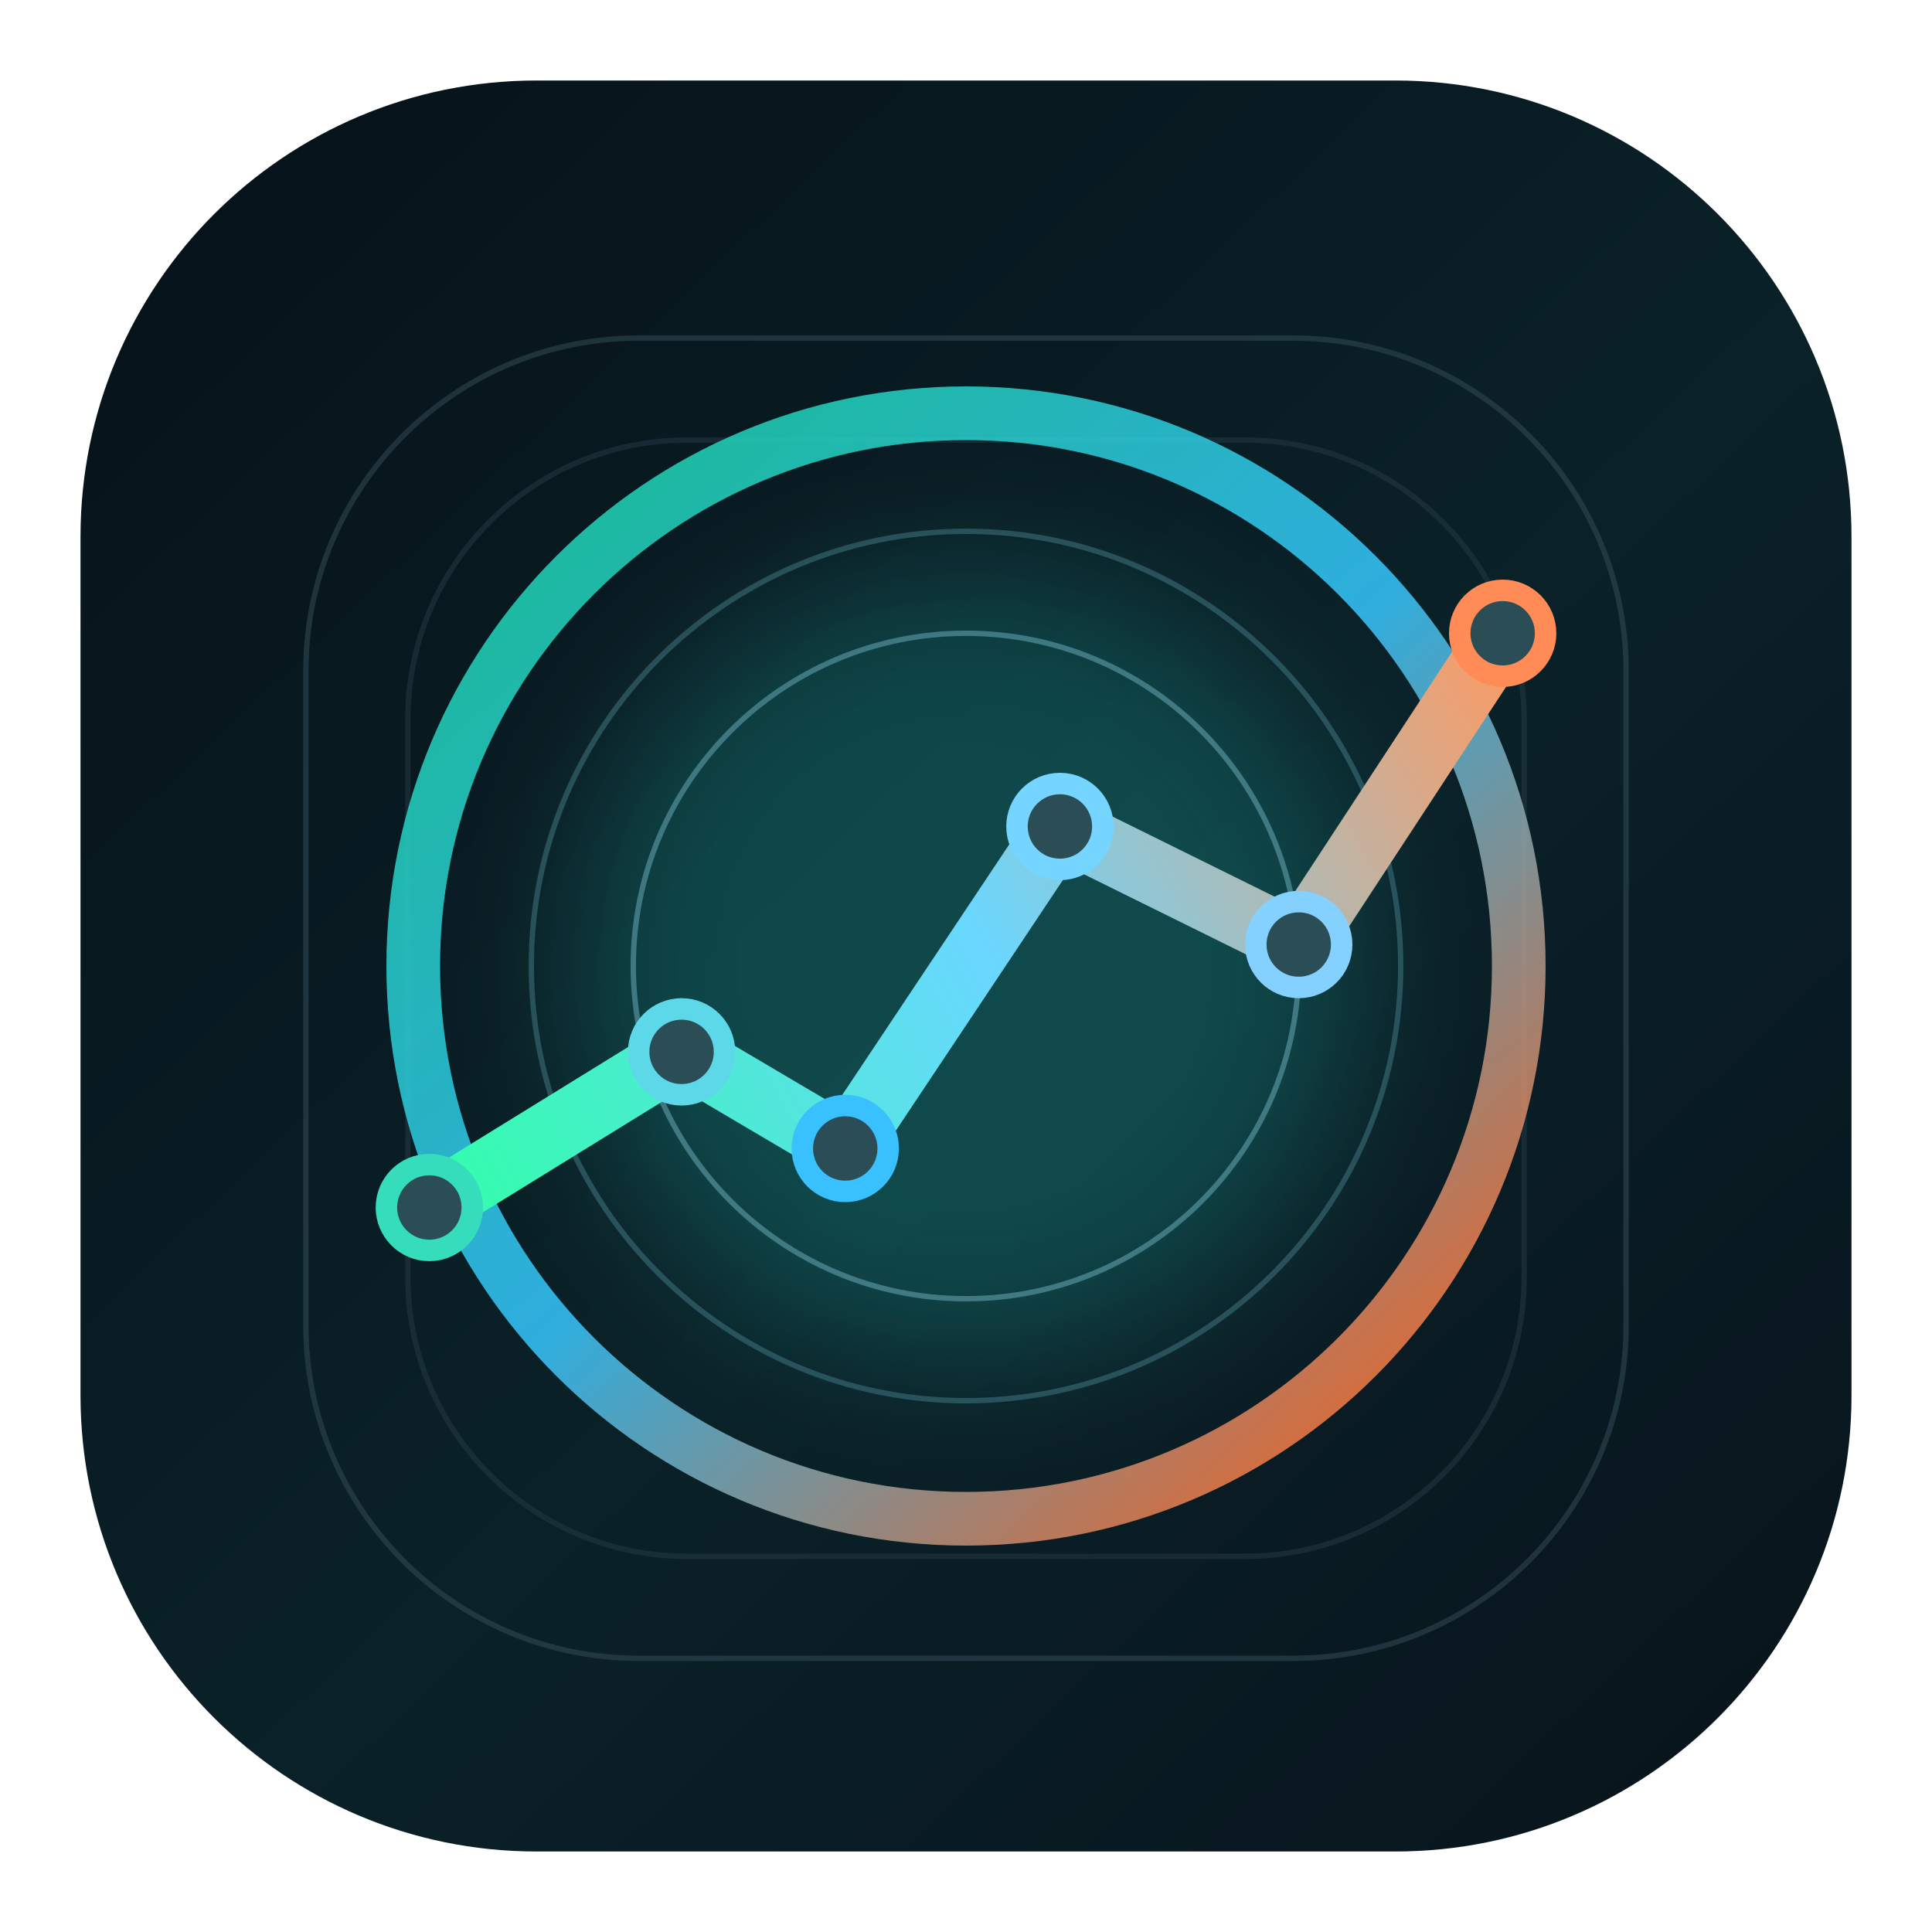
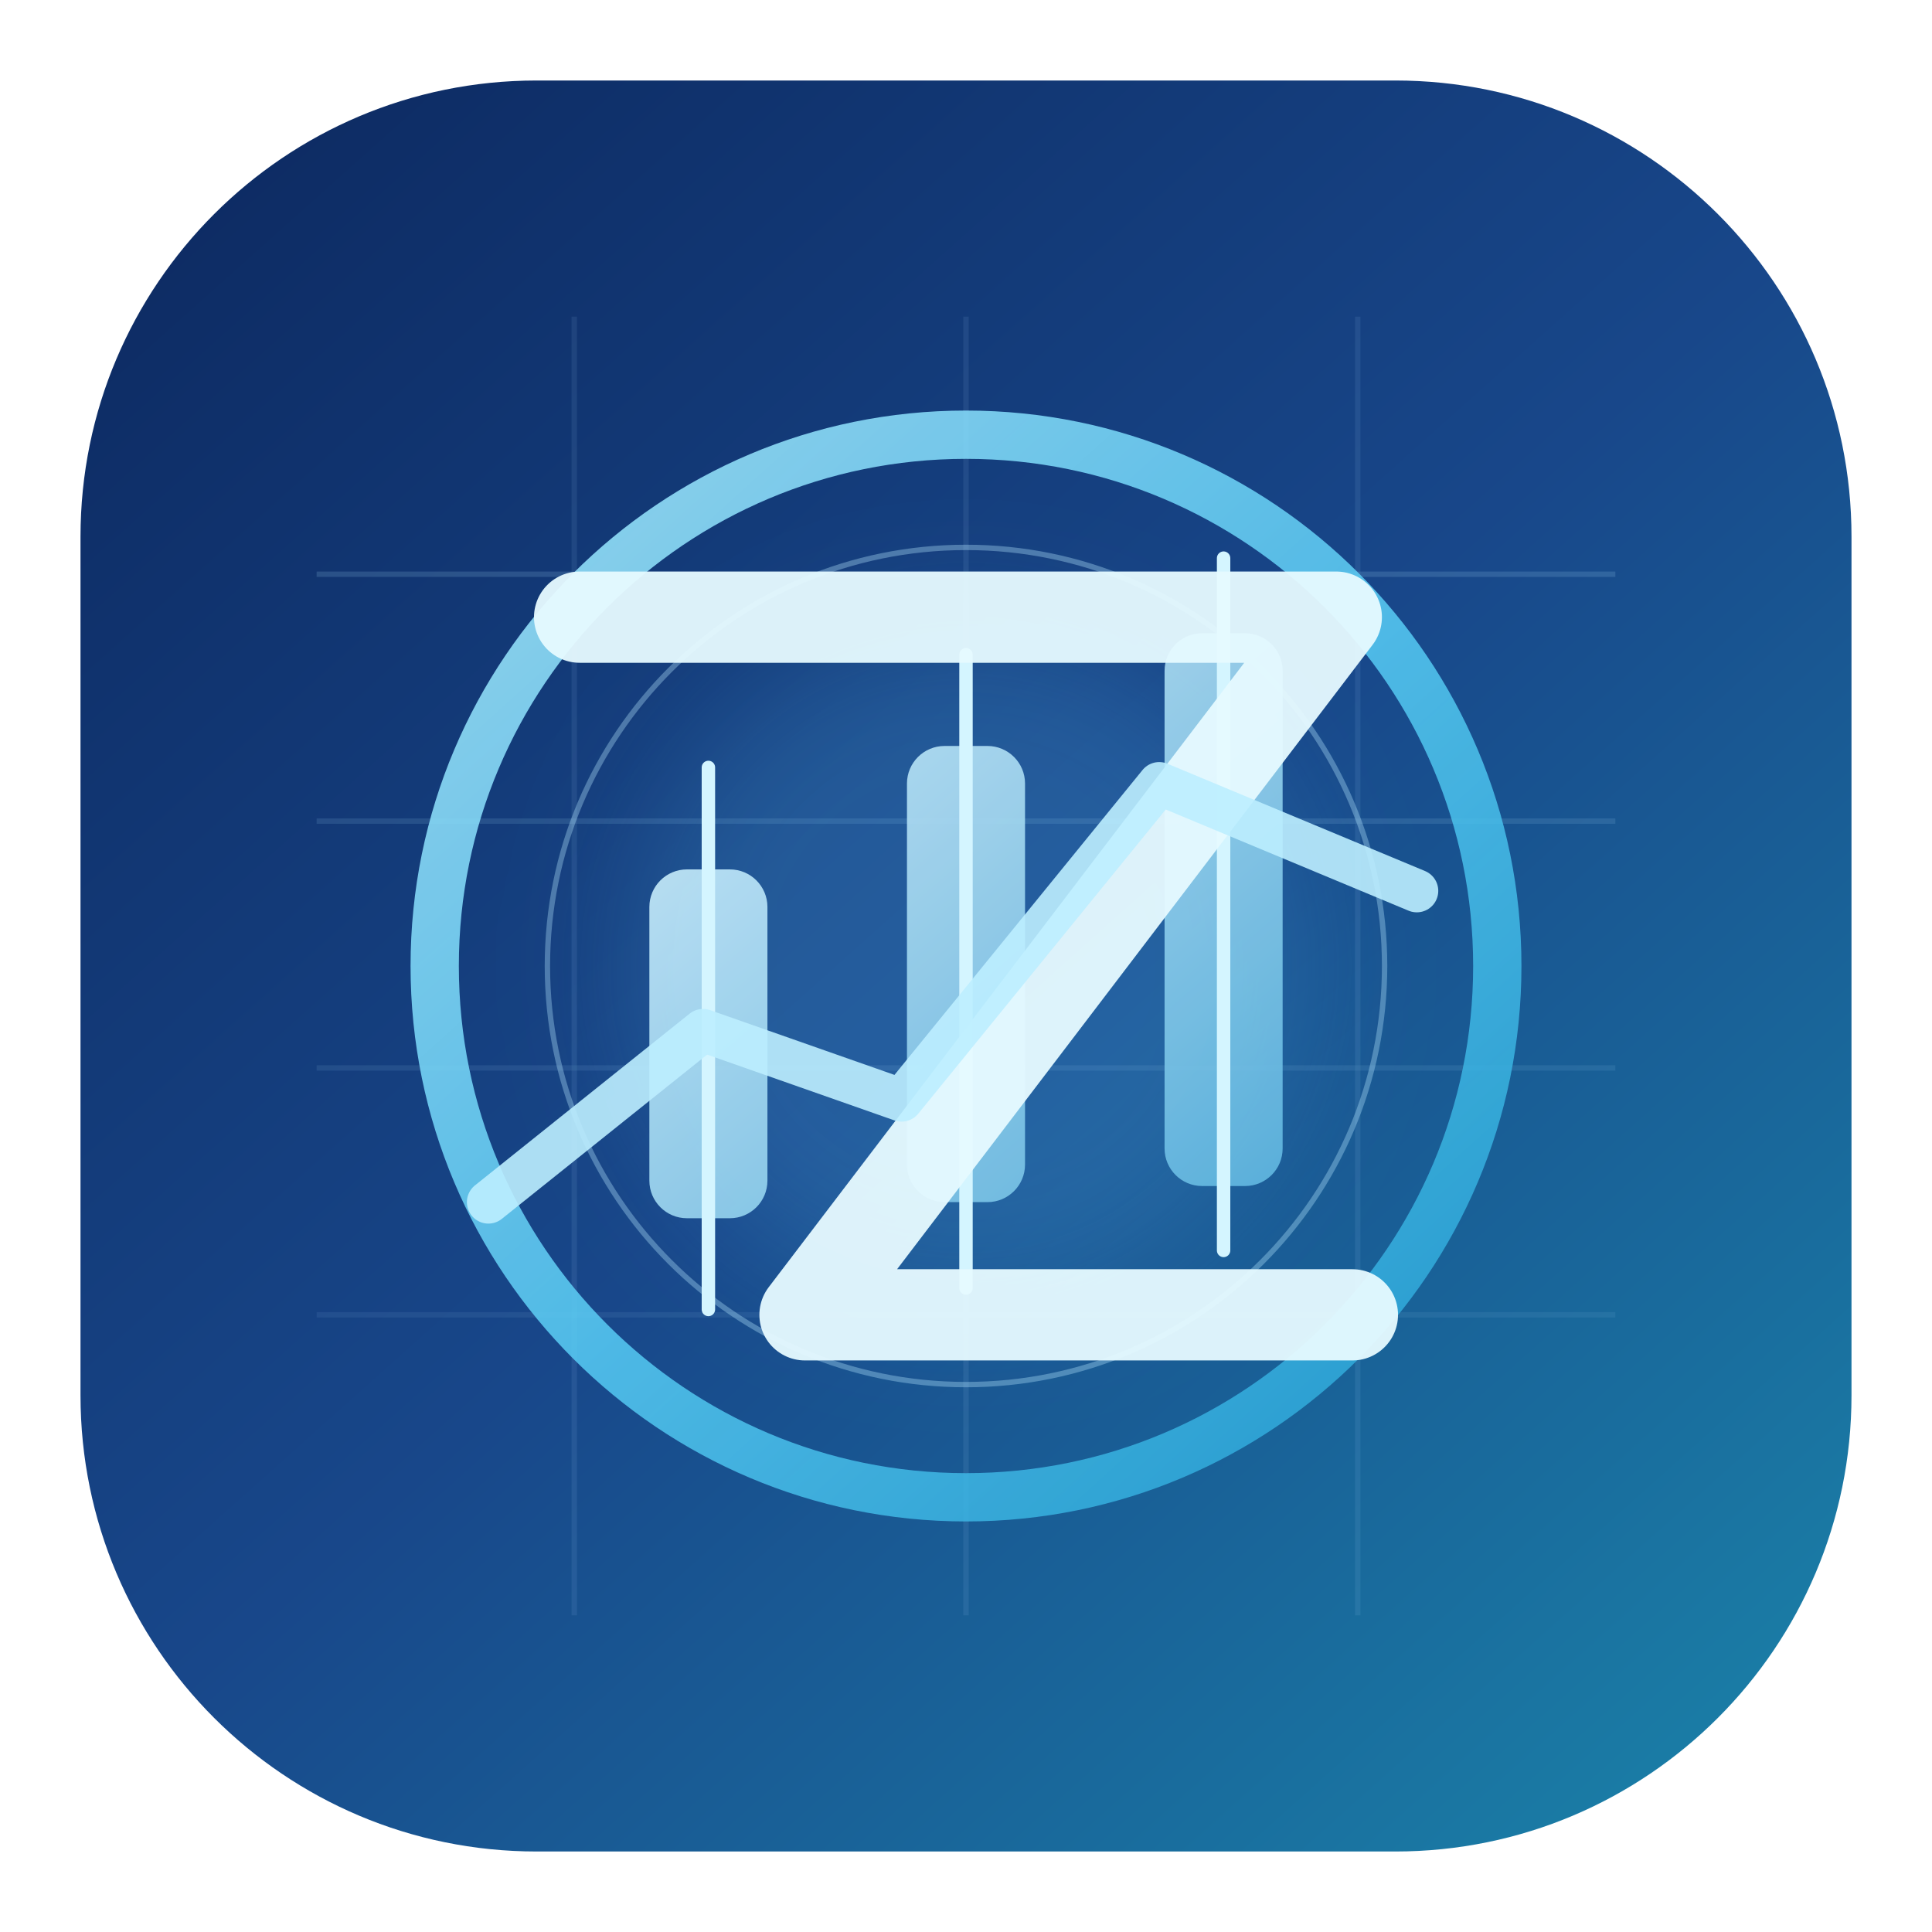
<svg xmlns="http://www.w3.org/2000/svg" width="720" height="720" viewBox="0 0 720 720" fill="none">
  <defs>
-     <linearGradient id="bg" x1="90" y1="70" x2="640" y2="650" gradientUnits="userSpaceOnUse">
-       <stop stop-color="#07131A" />
-       <stop offset="0.55" stop-color="#0A2128" />
-       <stop offset="1" stop-color="#09151D" />
+     <linearGradient id="zt-bg" x1="84" y1="54" x2="640" y2="676" gradientUnits="userSpaceOnUse">
+       <stop stop-color="#0D2B63" />
+       <stop offset="0.5" stop-color="#18478A" />
+       <stop offset="1" stop-color="#1A7FA7" />
    </linearGradient>
-     <linearGradient id="beam" x1="220" y1="180" x2="520" y2="520" gradientUnits="userSpaceOnUse">
-       <stop stop-color="#20D6B4" />
-       <stop offset="0.5" stop-color="#36C7FF" />
-       <stop offset="1" stop-color="#FF7A3F" />
+     <linearGradient id="zt-accent" x1="212" y1="178" x2="530" y2="530" gradientUnits="userSpaceOnUse">
+       <stop stop-color="#9EE8FF" />
+       <stop offset="0.52" stop-color="#57CBF4" />
+       <stop offset="1" stop-color="#2BA6D7" />
    </linearGradient>
-     <linearGradient id="line" x1="160" y1="460" x2="566" y2="238" gradientUnits="userSpaceOnUse">
-       <stop stop-color="#30FFA8" />
-       <stop offset="0.5" stop-color="#69D7FF" />
-       <stop offset="1" stop-color="#FF9960" />
+     <linearGradient id="zt-candle" x1="252" y1="250" x2="474" y2="506" gradientUnits="userSpaceOnUse">
+       <stop stop-color="#D9F4FF" />
+       <stop offset="1" stop-color="#4DAEDC" />
    </linearGradient>
-     <filter id="softGlow" x="120" y="120" width="480" height="480" filterUnits="userSpaceOnUse" color-interpolation-filters="sRGB">
-       <feGaussianBlur stdDeviation="26" result="blur" />
-       <feColorMatrix in="blur" type="matrix" values="0 0 0 0 0.13 0 0 0 0 0.83 0 0 0 0 0.77 0 0 0 0.35 0" />
+     <filter id="zt-soft" x="130" y="128" width="460" height="462" filterUnits="userSpaceOnUse" color-interpolation-filters="sRGB">
+       <feGaussianBlur stdDeviation="24" result="blur" />
+       <feColorMatrix in="blur" type="matrix" values="0 0 0 0 0.35 0 0 0 0 0.74 0 0 0 0 0.95 0 0 0 0.35 0" />
    </filter>
  </defs>
-   <rect x="30" y="30" width="660" height="660" rx="170" fill="url(#bg)" />
-   <g opacity="0.45">
-     <rect x="114" y="126" width="492" height="492" rx="124" stroke="#3B5560" stroke-width="2" />
-     <rect x="152" y="164" width="416" height="416" rx="104" stroke="#2A3F49" stroke-width="2" />
+   <rect x="30" y="30" width="660" height="660" rx="170" fill="url(#zt-bg)" />
+   <g opacity="0.34">
+     <path d="M118 214H602" stroke="#A4D8F6" stroke-opacity="0.5" stroke-width="2" />
+     <path d="M118 306H602" stroke="#A4D8F6" stroke-opacity="0.4" stroke-width="2" />
+     <path d="M118 398H602" stroke="#A4D8F6" stroke-opacity="0.3" stroke-width="2" />
+     <path d="M118 490H602" stroke="#A4D8F6" stroke-opacity="0.25" stroke-width="2" />
+     <path d="M214 118V602" stroke="#A4D8F6" stroke-opacity="0.28" stroke-width="2" />
+     <path d="M360 118V602" stroke="#A4D8F6" stroke-opacity="0.28" stroke-width="2" />
+     <path d="M506 118V602" stroke="#A4D8F6" stroke-opacity="0.28" stroke-width="2" />
  </g>
-   <g filter="url(#softGlow)">
-     <circle cx="360" cy="360" r="146" fill="url(#beam)" opacity="0.65" />
+   <g filter="url(#zt-soft)">
+     <circle cx="360" cy="360" r="126" fill="url(#zt-accent)" opacity="0.55" />
  </g>
-   <circle cx="360" cy="360" r="206" stroke="url(#beam)" stroke-width="20" opacity="0.85" />
-   <circle cx="360" cy="360" r="162" stroke="#5FA1B2" stroke-opacity="0.35" stroke-width="2" />
-   <circle cx="360" cy="360" r="124" stroke="#7BBFD0" stroke-opacity="0.45" stroke-width="2" />
-   <path d="M160 450L254 392L315 428L395 308L484 352L560 236" stroke="url(#line)" stroke-width="24" stroke-linecap="round" stroke-linejoin="round" />
-   <circle cx="160" cy="450" r="16" fill="#2B4D56" stroke="#35DDBD" stroke-width="8" />
-   <circle cx="254" cy="392" r="16" fill="#2B4D56" stroke="#5CD8E8" stroke-width="8" />
-   <circle cx="315" cy="428" r="16" fill="#2B4D56" stroke="#38C0FF" stroke-width="8" />
-   <circle cx="395" cy="308" r="16" fill="#2B4D56" stroke="#75D5FF" stroke-width="8" />
-   <circle cx="484" cy="352" r="16" fill="#2B4D56" stroke="#84D1FF" stroke-width="8" />
-   <circle cx="560" cy="236" r="16" fill="#2B4D56" stroke="#FF8C57" stroke-width="8" />
+   <circle cx="360" cy="360" r="198" stroke="url(#zt-accent)" stroke-width="18" opacity="0.86" />
+   <circle cx="360" cy="360" r="156" stroke="#B7E9FF" stroke-opacity="0.35" stroke-width="2" />
+   <g>
+     <rect x="242" y="324" width="44" height="130" rx="14" fill="url(#zt-candle)" opacity="0.92" />
+     <path d="M264 286V488" stroke="#D4F5FF" stroke-width="5" stroke-linecap="round" />
+     <rect x="338" y="278" width="44" height="170" rx="14" fill="url(#zt-candle)" opacity="0.9" />
+     <path d="M360 244V480" stroke="#D4F5FF" stroke-width="5" stroke-linecap="round" />
+     <rect x="434" y="236" width="44" height="206" rx="14" fill="url(#zt-candle)" opacity="0.9" />
+     <path d="M456 208V466" stroke="#D4F5FF" stroke-width="5" stroke-linecap="round" />
+   </g>
+   <path d="M216 230H498L300 490H504" stroke="#E6FAFF" stroke-width="34" stroke-linecap="round" stroke-linejoin="round" opacity="0.95" />
+   <path d="M182 448L262 384L336 410L432 292L528 332" stroke="#BDEEFF" stroke-width="16" stroke-linecap="round" stroke-linejoin="round" opacity="0.9" />
</svg>
